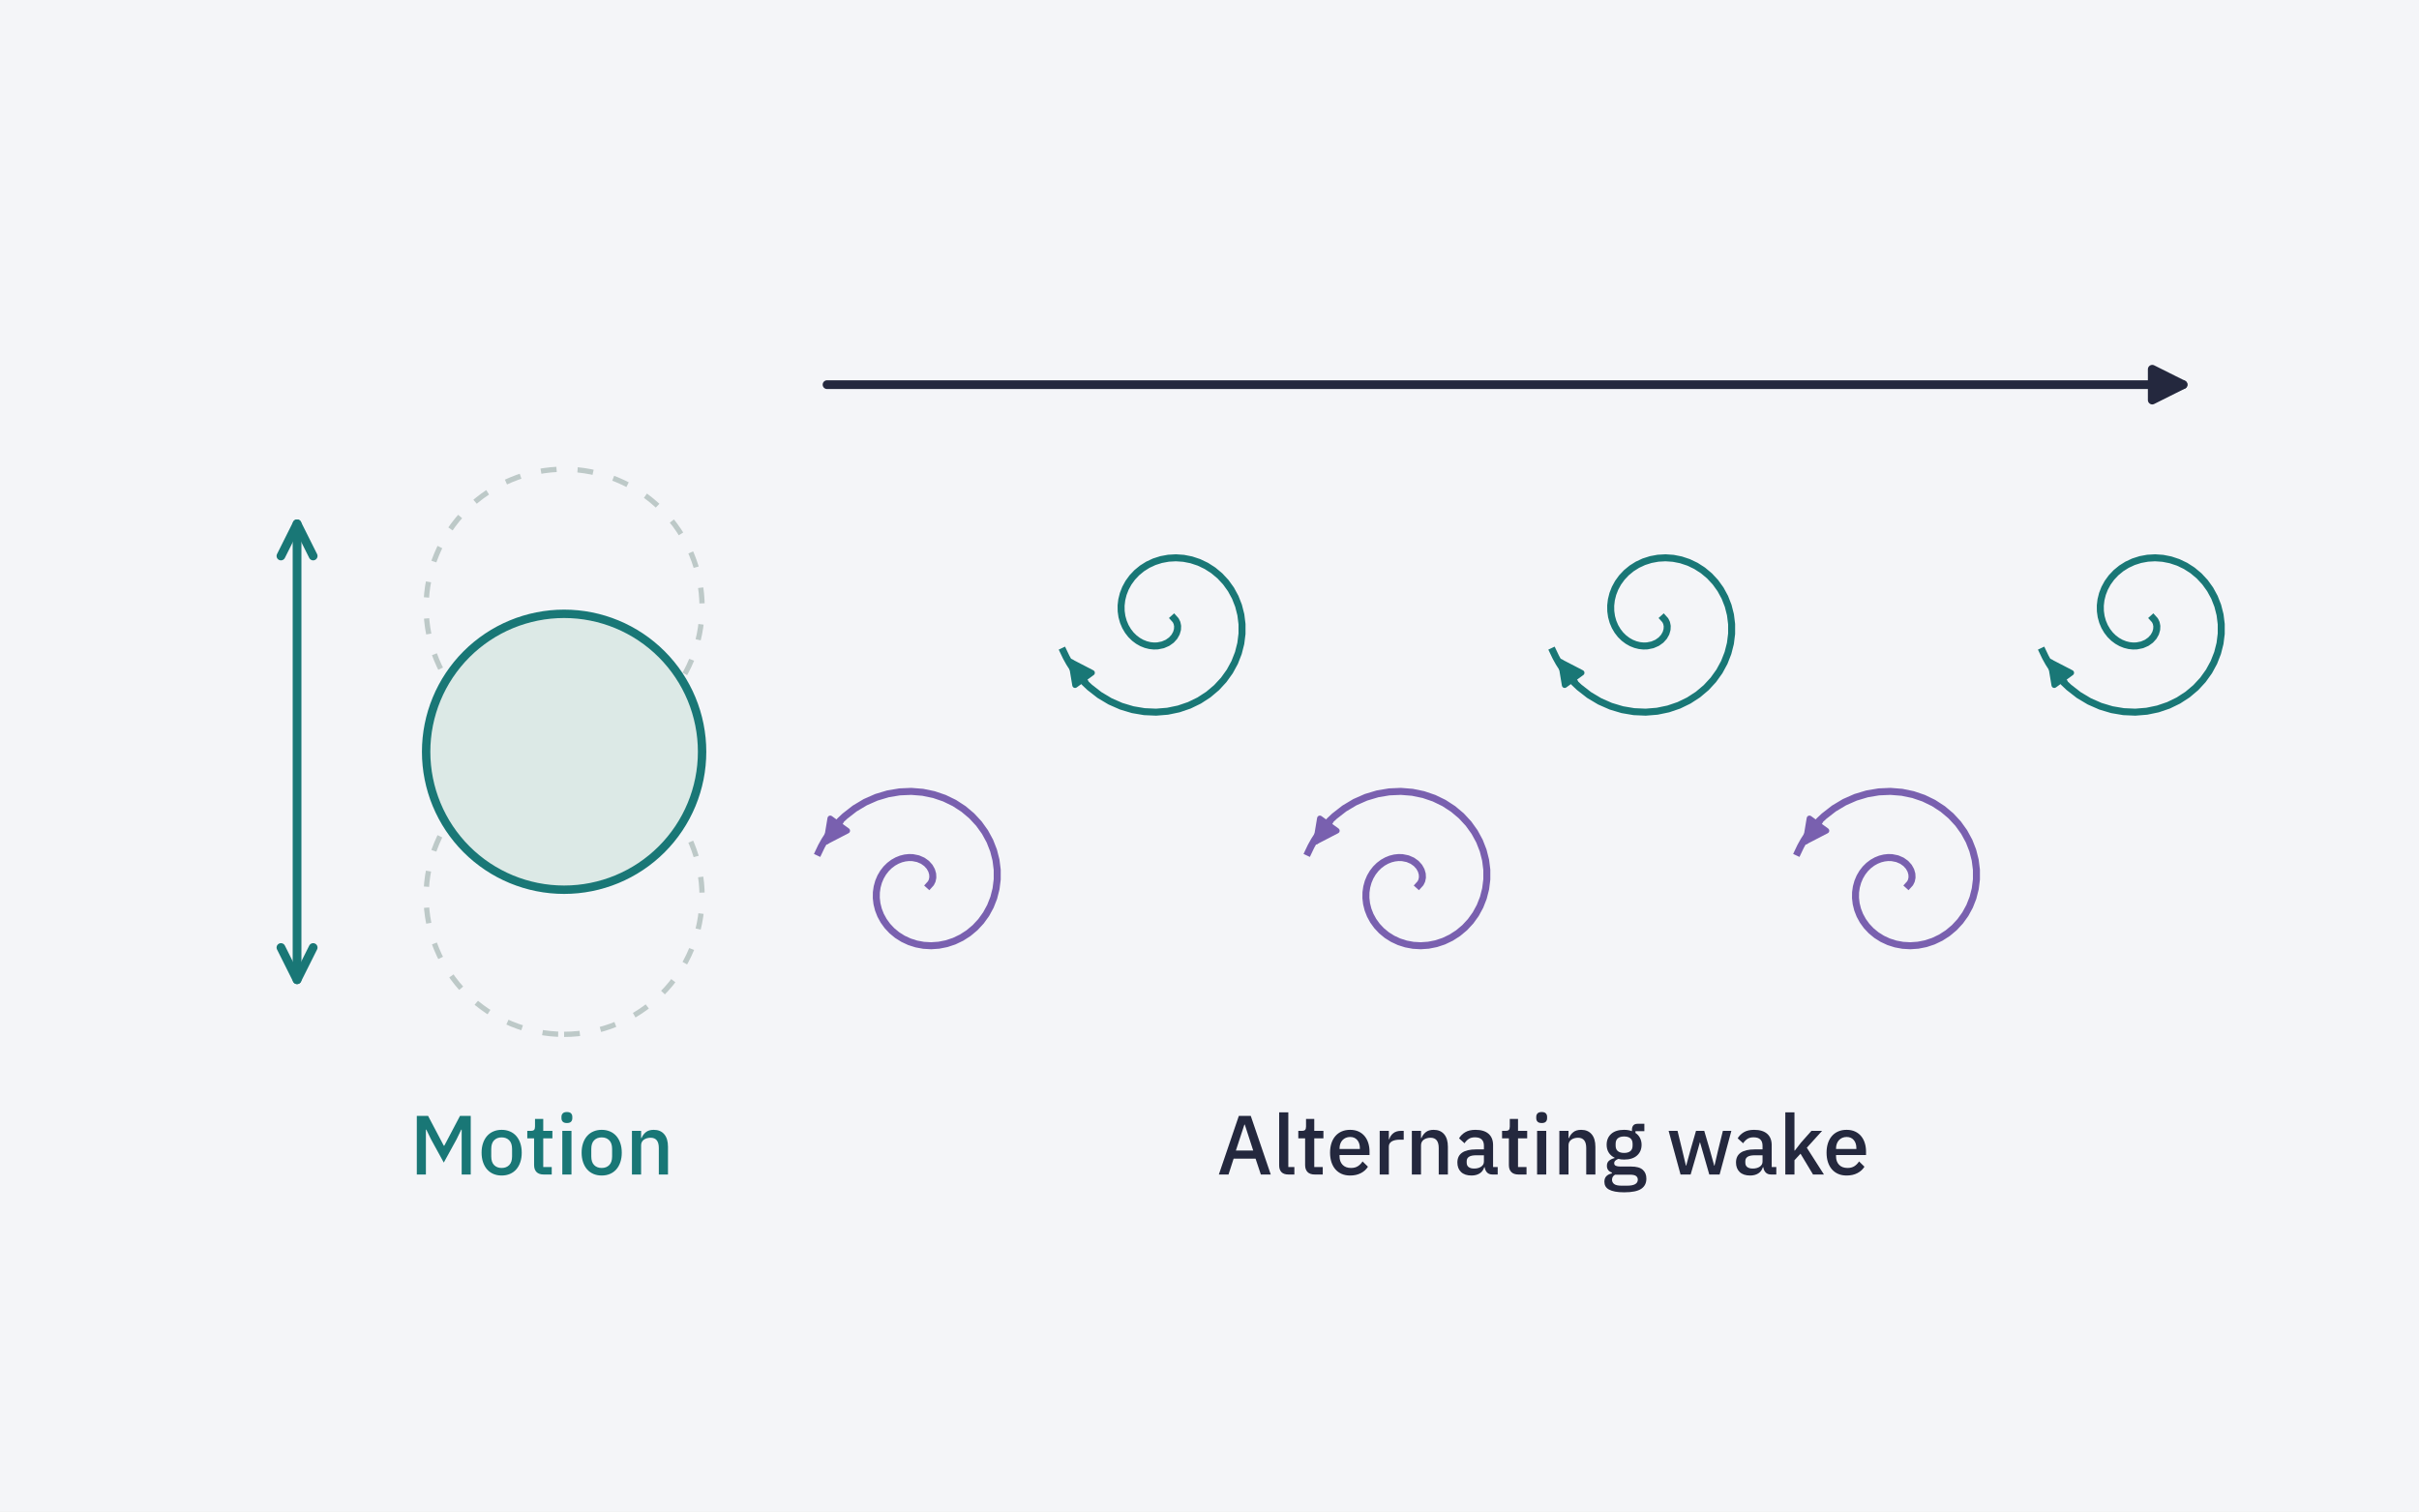
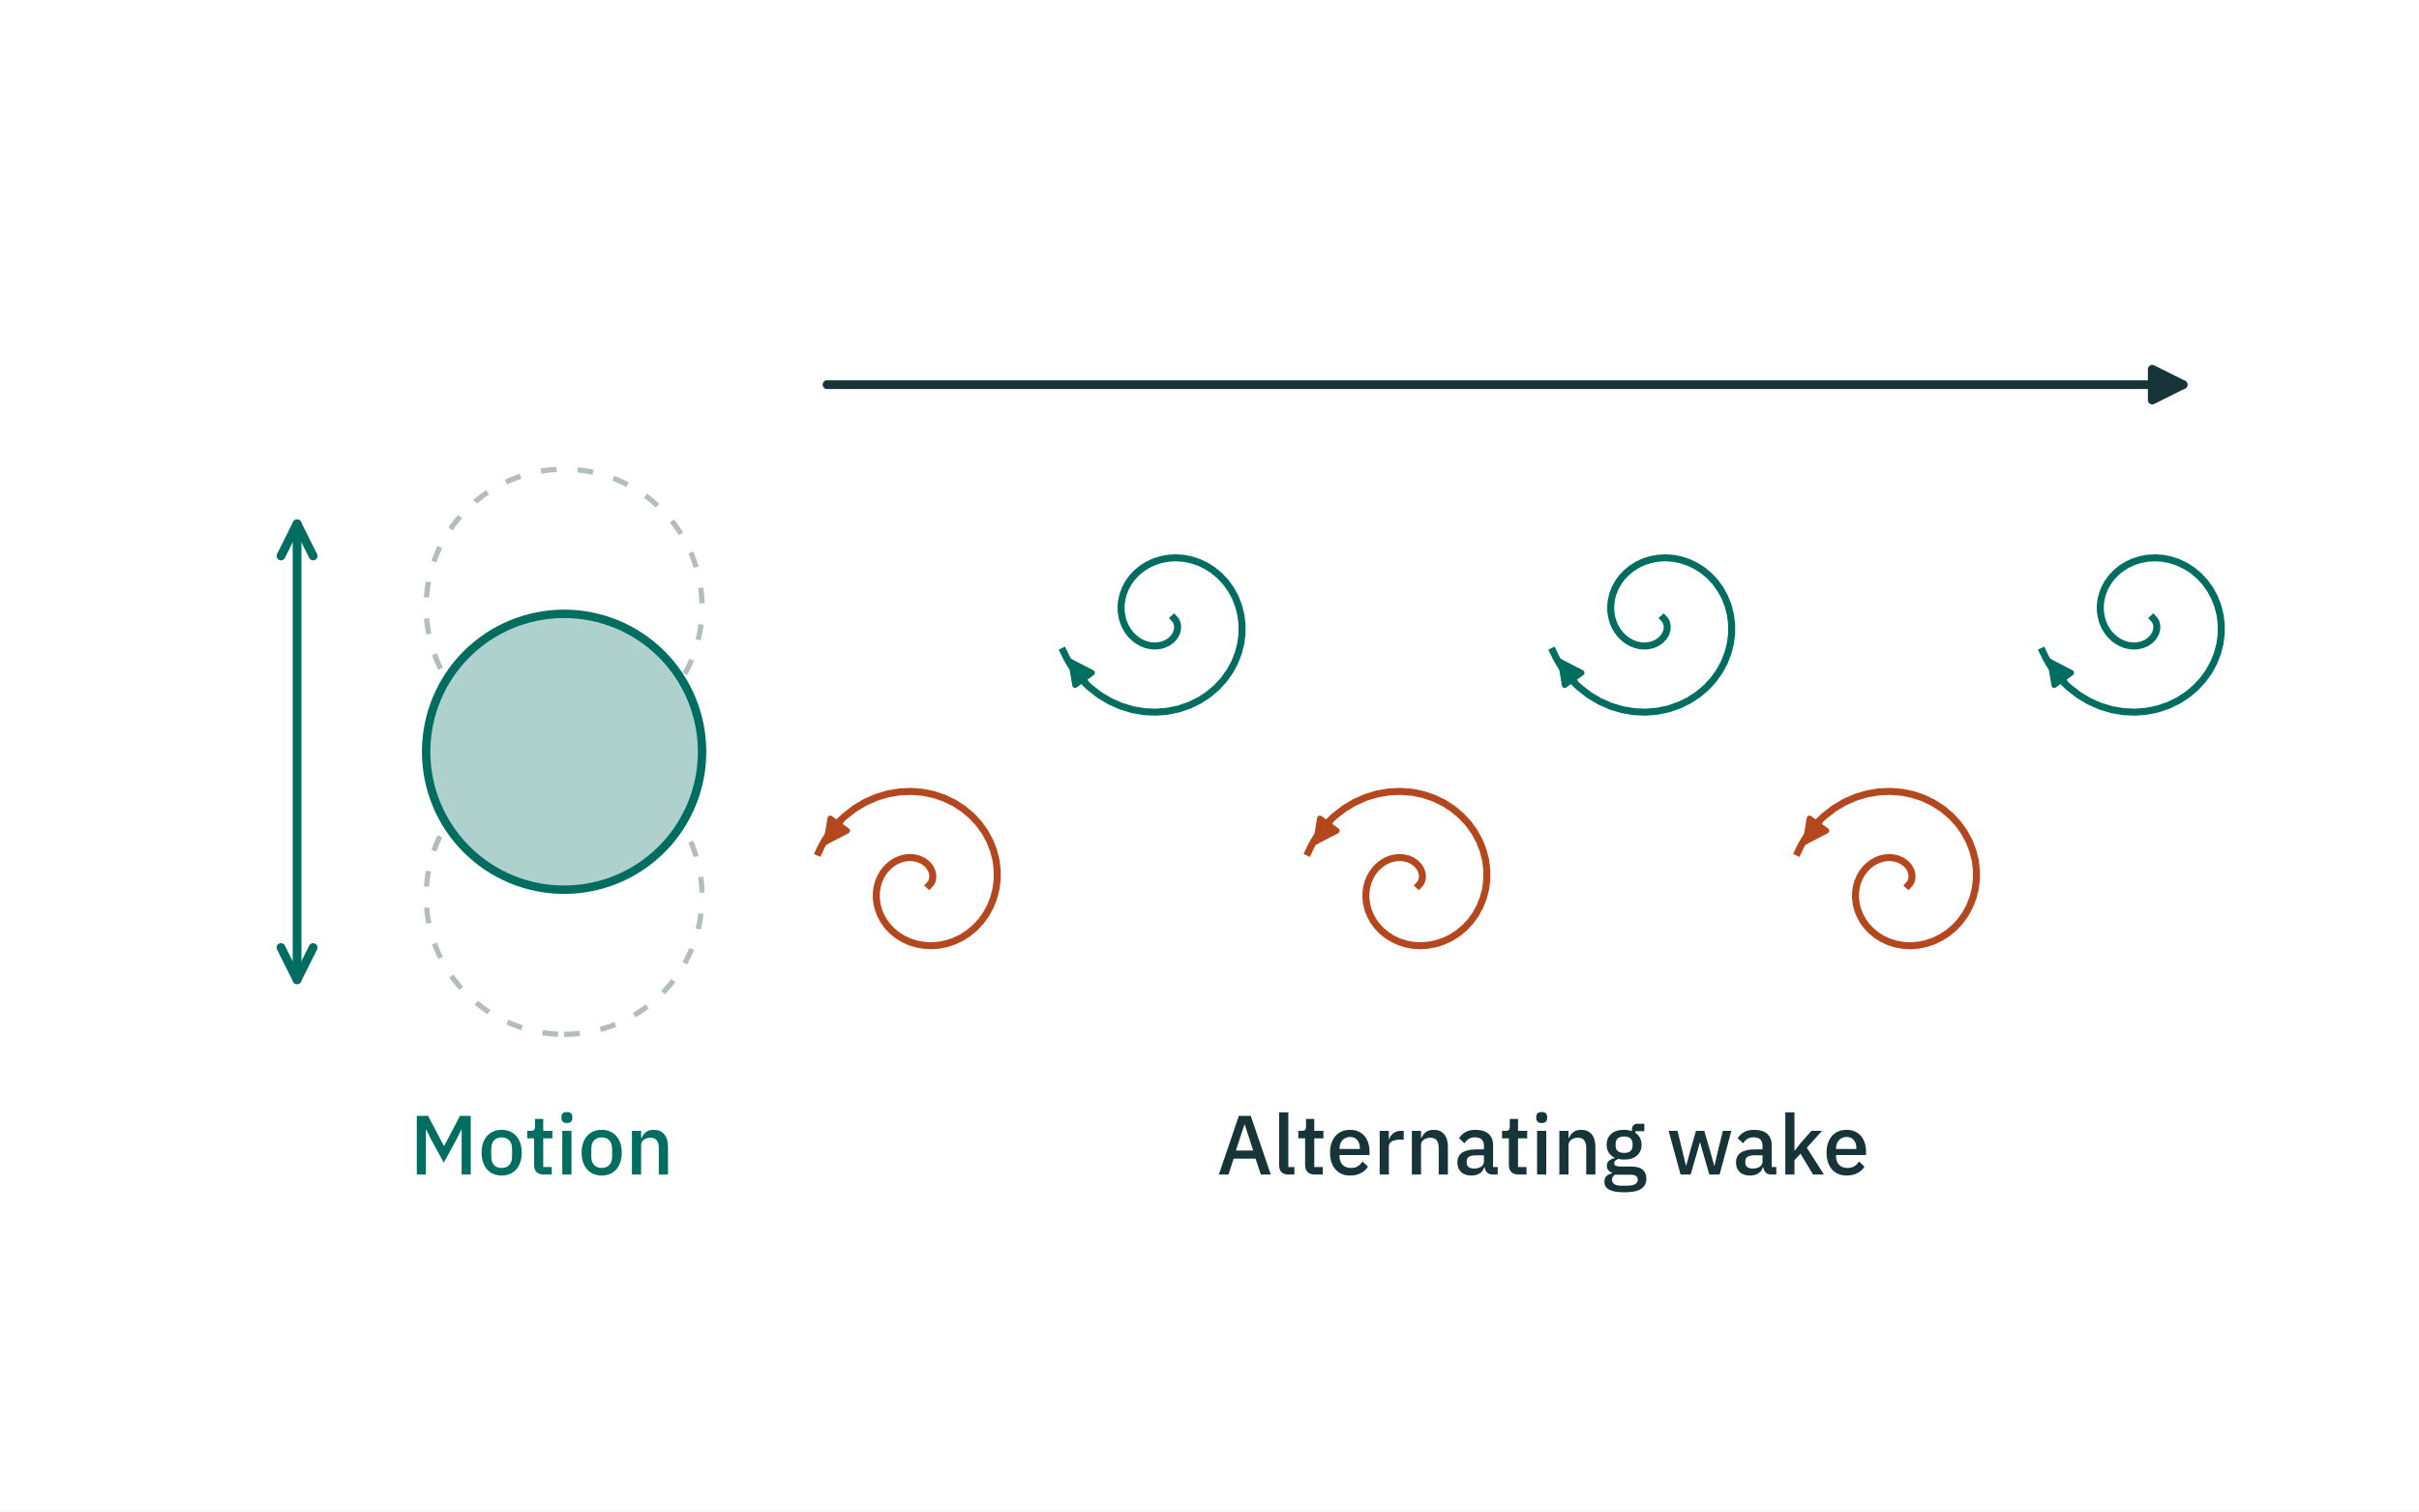
- <svg xmlns="http://www.w3.org/2000/svg" xmlns:xlink="http://www.w3.org/1999/xlink" width="691.2pt" height="432pt" viewBox="0 0 691.2 432" version="1.1">
+ <svg xmlns="http://www.w3.org/2000/svg" xmlns:xlink="http://www.w3.org/1999/xlink" fill="#173439" width="691.2pt" height="432pt" viewBox="0 0 691.2 432" version="1.1">
  <defs>
    <style type="text/css">*{stroke-linejoin: round; stroke-linecap: butt}</style>
  </defs>
  <g id="figure_1">
    <g id="patch_1">
-       <path d="M 0 432 L 691.2 432 L 691.2 0 L 0 0 z " style="fill: #f4f5f8" />
+       <path d="M 0 432 L 691.2 432 L 691.2 0 L 0 0 z " style="fill: #ffffff" />
    </g>
    <g id="axes_1">
      <g id="patch_2">
-         <path d="M 161.188 295.619 C 171.644 295.619 181.673 291.465 189.066 284.072 C 196.46 276.678 200.614 266.649 200.614 256.193 C 200.614 245.737 196.46 235.708 189.066 228.315 C 181.673 220.921 171.644 216.767 161.188 216.767 C 150.732 216.767 140.703 220.921 133.309 228.315 C 125.916 235.708 121.762 245.737 121.762 256.193 C 121.762 266.649 125.916 276.678 133.309 284.072 C 140.703 291.465 150.732 295.619 161.188 295.619 L 161.188 295.619 z " clip-path="url(#p56dc78a3fa)" style="fill: none; stroke-dasharray: 4.5,6; stroke-dashoffset: 0; stroke: #bdc9c8; stroke-width: 1.5; stroke-linejoin: miter" />
+         <path d="M 161.188 295.619 C 171.644 295.619 181.673 291.465 189.066 284.072 C 196.46 276.678 200.614 266.649 200.614 256.193 C 200.614 245.737 196.46 235.708 189.066 228.315 C 181.673 220.921 171.644 216.767 161.188 216.767 C 150.732 216.767 140.703 220.921 133.309 228.315 C 125.916 235.708 121.762 245.737 121.762 256.193 C 121.762 266.649 125.916 276.678 133.309 284.072 C 140.703 291.465 150.732 295.619 161.188 295.619 L 161.188 295.619 z " clip-path="url(#p56dc78a3fa)" style="fill: none; stroke-dasharray: 4.5,6; stroke-dashoffset: 0; stroke: #b3bdbe; stroke-width: 1.5; stroke-linejoin: miter" />
      </g>
      <g id="patch_3">
-         <path d="M 161.188 212.952 C 171.644 212.952 181.673 208.798 189.066 201.404 C 196.46 194.011 200.614 183.982 200.614 173.526 C 200.614 163.07 196.46 153.041 189.066 145.647 C 181.673 138.254 171.644 134.1 161.188 134.1 C 150.732 134.1 140.703 138.254 133.309 145.647 C 125.916 153.041 121.762 163.07 121.762 173.526 C 121.762 183.982 125.916 194.011 133.309 201.404 C 140.703 208.798 150.732 212.952 161.188 212.952 L 161.188 212.952 z " clip-path="url(#p56dc78a3fa)" style="fill: none; stroke-dasharray: 4.5,6; stroke-dashoffset: 0; stroke: #bdc9c8; stroke-width: 1.5; stroke-linejoin: miter" />
+         <path d="M 161.188 212.952 C 171.644 212.952 181.673 208.798 189.066 201.404 C 196.46 194.011 200.614 183.982 200.614 173.526 C 200.614 163.07 196.46 153.041 189.066 145.647 C 181.673 138.254 171.644 134.1 161.188 134.1 C 150.732 134.1 140.703 138.254 133.309 145.647 C 125.916 153.041 121.762 163.07 121.762 173.526 C 121.762 183.982 125.916 194.011 133.309 201.404 C 140.703 208.798 150.732 212.952 161.188 212.952 L 161.188 212.952 z " clip-path="url(#p56dc78a3fa)" style="fill: none; stroke-dasharray: 4.5,6; stroke-dashoffset: 0; stroke: #b3bdbe; stroke-width: 1.5; stroke-linejoin: miter" />
      </g>
      <g id="patch_4">
-         <path d="M 161.188 254.286 C 171.644 254.286 181.673 250.131 189.066 242.738 C 196.46 235.345 200.614 225.315 200.614 214.86 C 200.614 204.404 196.46 194.375 189.066 186.981 C 181.673 179.588 171.644 175.433 161.188 175.433 C 150.732 175.433 140.703 179.588 133.309 186.981 C 125.916 194.375 121.762 204.404 121.762 214.86 C 121.762 225.315 125.916 235.345 133.309 242.738 C 140.703 250.131 150.732 254.286 161.188 254.286 z " clip-path="url(#p56dc78a3fa)" style="fill: #dce9e6; stroke: #197776; stroke-width: 2.4; stroke-linejoin: miter" />
+         <path d="M 161.188 254.286 C 171.644 254.286 181.673 250.131 189.066 242.738 C 196.46 235.345 200.614 225.315 200.614 214.86 C 200.614 204.404 196.46 194.375 189.066 186.981 C 181.673 179.588 171.644 175.433 161.188 175.433 C 150.732 175.433 140.703 179.588 133.309 186.981 C 125.916 194.375 121.762 204.404 121.762 214.86 C 121.762 225.315 125.916 235.345 133.309 242.738 C 140.703 250.131 150.732 254.286 161.188 254.286 z " clip-path="url(#p56dc78a3fa)" style="fill: #aed1cd; stroke: #006d61; stroke-width: 2.4; stroke-linejoin: miter" />
      </g>
      <g id="line2d_1">
-         <path d="M 265.476 253.014 L 265.987 252.447 L 266.359 251.697 L 266.541 250.8 L 266.495 249.801 L 266.192 248.758 L 265.616 247.733 L 264.767 246.792 L 263.66 246.001 L 262.323 245.424 L 260.802 245.119 L 259.714 245.09 L 258.588 245.214 L 257.448 245.498 L 256.315 245.949 L 255.215 246.569 L 254.171 247.354 L 253.208 248.302 L 252.35 249.402 L 251.621 250.643 L 251.042 252.009 L 250.633 253.481 L 250.411 255.038 L 250.391 256.655 L 250.583 258.305 L 250.996 259.961 L 251.634 261.592 L 252.496 263.168 L 253.577 264.659 L 254.87 266.032 L 256.361 267.259 L 258.033 268.312 L 259.866 269.165 L 261.834 269.793 L 263.911 270.177 L 266.064 270.299 L 268.261 270.146 L 270.465 269.711 L 272.641 268.988 L 274.75 267.979 L 276.754 266.69 L 278.616 265.132 L 280.3 263.32 L 281.772 261.275 L 282.998 259.023 L 283.952 256.593 L 284.607 254.02 L 284.942 251.34 L 284.942 248.594 L 284.595 245.824 L 283.895 243.074 L 282.843 240.39 L 281.445 237.817 L 279.712 235.4 L 277.662 233.184 L 275.318 231.208 L 272.71 229.513 L 269.871 228.134 L 266.841 227.102 L 263.661 226.444 L 260.379 226.179 L 257.044 226.325 L 253.707 226.888 L 250.421 227.872 L 247.241 229.273 L 244.218 231.079 L 241.406 233.272 L 240.093 234.506 L 238.852 235.827 L 237.688 237.231 L 236.606 238.713 L 235.611 240.27 L 234.708 241.894 L 233.903 243.582 L 233.903 243.582 " clip-path="url(#p56dc78a3fa)" style="fill: none; stroke: #7960af; stroke-width: 2; stroke-linecap: square" />
+         <path d="M 265.476 253.014 L 265.987 252.447 L 266.359 251.697 L 266.541 250.8 L 266.495 249.801 L 266.192 248.758 L 265.616 247.733 L 264.767 246.792 L 263.66 246.001 L 262.323 245.424 L 260.802 245.119 L 259.714 245.09 L 258.588 245.214 L 257.448 245.498 L 256.315 245.949 L 255.215 246.569 L 254.171 247.354 L 253.208 248.302 L 252.35 249.402 L 251.621 250.643 L 251.042 252.009 L 250.633 253.481 L 250.411 255.038 L 250.391 256.655 L 250.583 258.305 L 250.996 259.961 L 251.634 261.592 L 252.496 263.168 L 253.577 264.659 L 254.87 266.032 L 256.361 267.259 L 258.033 268.312 L 259.866 269.165 L 261.834 269.793 L 263.911 270.177 L 266.064 270.299 L 268.261 270.146 L 270.465 269.711 L 272.641 268.988 L 274.75 267.979 L 276.754 266.69 L 278.616 265.132 L 280.3 263.32 L 281.772 261.275 L 282.998 259.023 L 283.952 256.593 L 284.607 254.02 L 284.942 251.34 L 284.942 248.594 L 284.595 245.824 L 283.895 243.074 L 282.843 240.39 L 281.445 237.817 L 279.712 235.4 L 277.662 233.184 L 275.318 231.208 L 272.71 229.513 L 269.871 228.134 L 266.841 227.102 L 263.661 226.444 L 260.379 226.179 L 257.044 226.325 L 253.707 226.888 L 250.421 227.872 L 247.241 229.273 L 244.218 231.079 L 241.406 233.272 L 240.093 234.506 L 238.852 235.827 L 237.688 237.231 L 236.606 238.713 L 235.611 240.27 L 234.708 241.894 L 233.903 243.582 L 233.903 243.582 " clip-path="url(#p56dc78a3fa)" style="fill: none; stroke: #b4471e; stroke-width: 2; stroke-linecap: square" />
      </g>
      <g id="line2d_2">
-         <path d="M 335.426 176.705 L 335.937 177.272 L 336.308 178.022 L 336.491 178.919 L 336.445 179.918 L 336.141 180.961 L 335.566 181.986 L 334.717 182.927 L 333.609 183.718 L 332.273 184.295 L 330.752 184.6 L 329.663 184.629 L 328.538 184.505 L 327.397 184.221 L 326.265 183.77 L 325.164 183.15 L 324.12 182.365 L 323.157 181.417 L 322.3 180.317 L 321.571 179.076 L 320.992 177.71 L 320.582 176.238 L 320.36 174.681 L 320.34 173.064 L 320.533 171.414 L 320.946 169.758 L 321.583 168.127 L 322.445 166.551 L 323.526 165.061 L 324.819 163.687 L 326.31 162.46 L 327.982 161.407 L 329.815 160.554 L 331.784 159.926 L 333.86 159.542 L 336.013 159.42 L 338.21 159.573 L 340.415 160.008 L 342.59 160.731 L 344.699 161.74 L 346.703 163.029 L 348.566 164.587 L 350.25 166.399 L 351.721 168.444 L 352.948 170.696 L 353.901 173.126 L 354.556 175.699 L 354.891 178.379 L 354.891 181.125 L 354.544 183.896 L 353.845 186.645 L 352.793 189.329 L 351.394 191.902 L 349.661 194.319 L 347.611 196.536 L 345.268 198.511 L 342.66 200.206 L 339.821 201.585 L 336.79 202.617 L 333.61 203.275 L 330.328 203.54 L 326.993 203.394 L 323.656 202.831 L 320.371 201.847 L 317.19 200.446 L 314.168 198.64 L 311.355 196.447 L 310.043 195.213 L 308.802 193.892 L 307.637 192.488 L 306.555 191.006 L 305.56 189.45 L 304.658 187.825 L 303.852 186.138 L 303.852 186.138 " clip-path="url(#p56dc78a3fa)" style="fill: none; stroke: #197776; stroke-width: 2; stroke-linecap: square" />
+         <path d="M 335.426 176.705 L 335.937 177.272 L 336.308 178.022 L 336.491 178.919 L 336.445 179.918 L 336.141 180.961 L 335.566 181.986 L 334.717 182.927 L 333.609 183.718 L 332.273 184.295 L 330.752 184.6 L 329.663 184.629 L 328.538 184.505 L 327.397 184.221 L 326.265 183.77 L 325.164 183.15 L 324.12 182.365 L 323.157 181.417 L 322.3 180.317 L 321.571 179.076 L 320.992 177.71 L 320.582 176.238 L 320.36 174.681 L 320.34 173.064 L 320.533 171.414 L 320.946 169.758 L 321.583 168.127 L 322.445 166.551 L 323.526 165.061 L 324.819 163.687 L 326.31 162.46 L 327.982 161.407 L 329.815 160.554 L 331.784 159.926 L 333.86 159.542 L 336.013 159.42 L 338.21 159.573 L 340.415 160.008 L 342.59 160.731 L 344.699 161.74 L 346.703 163.029 L 348.566 164.587 L 350.25 166.399 L 351.721 168.444 L 352.948 170.696 L 353.901 173.126 L 354.556 175.699 L 354.891 178.379 L 354.891 181.125 L 354.544 183.896 L 353.845 186.645 L 352.793 189.329 L 351.394 191.902 L 349.661 194.319 L 347.611 196.536 L 345.268 198.511 L 342.66 200.206 L 339.821 201.585 L 336.79 202.617 L 333.61 203.275 L 330.328 203.54 L 326.993 203.394 L 323.656 202.831 L 320.371 201.847 L 317.19 200.446 L 314.168 198.64 L 311.355 196.447 L 310.043 195.213 L 308.802 193.892 L 307.637 192.488 L 306.555 191.006 L 305.56 189.45 L 304.658 187.825 L 303.852 186.138 L 303.852 186.138 " clip-path="url(#p56dc78a3fa)" style="fill: none; stroke: #006d61; stroke-width: 2; stroke-linecap: square" />
      </g>
      <g id="line2d_3">
-         <path d="M 405.375 253.014 L 405.886 252.447 L 406.257 251.697 L 406.44 250.8 L 406.394 249.801 L 406.091 248.758 L 405.515 247.733 L 404.666 246.792 L 403.558 246.001 L 402.222 245.424 L 400.701 245.119 L 399.613 245.09 L 398.487 245.214 L 397.347 245.498 L 396.214 245.949 L 395.114 246.569 L 394.07 247.354 L 393.107 248.302 L 392.249 249.402 L 391.52 250.643 L 390.941 252.009 L 390.532 253.481 L 390.31 255.038 L 390.29 256.655 L 390.482 258.305 L 390.895 259.961 L 391.533 261.592 L 392.394 263.168 L 393.476 264.659 L 394.769 266.032 L 396.259 267.259 L 397.932 268.312 L 399.765 269.165 L 401.733 269.793 L 403.809 270.177 L 405.963 270.299 L 408.159 270.146 L 410.364 269.711 L 412.54 268.988 L 414.648 267.979 L 416.653 266.69 L 418.515 265.132 L 420.199 263.32 L 421.671 261.275 L 422.897 259.023 L 423.851 256.593 L 424.506 254.02 L 424.841 251.34 L 424.841 248.594 L 424.493 245.824 L 423.794 243.074 L 422.742 240.39 L 421.344 237.817 L 419.611 235.4 L 417.561 233.184 L 415.217 231.208 L 412.609 229.513 L 409.77 228.134 L 406.74 227.102 L 403.56 226.444 L 400.278 226.179 L 396.942 226.325 L 393.606 226.888 L 390.32 227.872 L 387.14 229.273 L 384.117 231.079 L 381.304 233.272 L 379.992 234.506 L 378.751 235.827 L 377.587 237.231 L 376.504 238.713 L 375.51 240.27 L 374.607 241.894 L 373.802 243.582 L 373.802 243.582 " clip-path="url(#p56dc78a3fa)" style="fill: none; stroke: #7960af; stroke-width: 2; stroke-linecap: square" />
+         <path d="M 405.375 253.014 L 405.886 252.447 L 406.257 251.697 L 406.44 250.8 L 406.394 249.801 L 406.091 248.758 L 405.515 247.733 L 404.666 246.792 L 403.558 246.001 L 402.222 245.424 L 400.701 245.119 L 399.613 245.09 L 398.487 245.214 L 397.347 245.498 L 396.214 245.949 L 395.114 246.569 L 394.07 247.354 L 393.107 248.302 L 392.249 249.402 L 391.52 250.643 L 390.941 252.009 L 390.532 253.481 L 390.31 255.038 L 390.29 256.655 L 390.482 258.305 L 390.895 259.961 L 391.533 261.592 L 392.394 263.168 L 393.476 264.659 L 394.769 266.032 L 396.259 267.259 L 397.932 268.312 L 399.765 269.165 L 401.733 269.793 L 403.809 270.177 L 405.963 270.299 L 408.159 270.146 L 410.364 269.711 L 412.54 268.988 L 414.648 267.979 L 416.653 266.69 L 418.515 265.132 L 420.199 263.32 L 421.671 261.275 L 422.897 259.023 L 423.851 256.593 L 424.506 254.02 L 424.841 251.34 L 424.841 248.594 L 424.493 245.824 L 423.794 243.074 L 422.742 240.39 L 421.344 237.817 L 419.611 235.4 L 417.561 233.184 L 415.217 231.208 L 412.609 229.513 L 409.77 228.134 L 406.74 227.102 L 403.56 226.444 L 400.278 226.179 L 396.942 226.325 L 393.606 226.888 L 390.32 227.872 L 387.14 229.273 L 384.117 231.079 L 381.304 233.272 L 379.992 234.506 L 378.751 235.827 L 377.587 237.231 L 376.504 238.713 L 375.51 240.27 L 374.607 241.894 L 373.802 243.582 L 373.802 243.582 " clip-path="url(#p56dc78a3fa)" style="fill: none; stroke: #b4471e; stroke-width: 2; stroke-linecap: square" />
      </g>
      <g id="line2d_4">
-         <path d="M 475.324 176.705 L 475.836 177.272 L 476.207 178.022 L 476.389 178.919 L 476.343 179.918 L 476.04 180.961 L 475.465 181.986 L 474.616 182.927 L 473.508 183.718 L 472.171 184.295 L 470.651 184.6 L 469.562 184.629 L 468.437 184.505 L 467.296 184.221 L 466.164 183.77 L 465.063 183.15 L 464.019 182.365 L 463.056 181.417 L 462.199 180.317 L 461.469 179.076 L 460.89 177.71 L 460.481 176.238 L 460.259 174.681 L 460.239 173.064 L 460.432 171.414 L 460.845 169.758 L 461.482 168.127 L 462.344 166.551 L 463.425 165.061 L 464.718 163.687 L 466.209 162.46 L 467.881 161.407 L 469.714 160.554 L 471.683 159.926 L 473.759 159.542 L 475.912 159.42 L 478.109 159.573 L 480.313 160.008 L 482.489 160.731 L 484.598 161.74 L 486.602 163.029 L 488.464 164.587 L 490.149 166.399 L 491.62 168.444 L 492.847 170.696 L 493.8 173.126 L 494.455 175.699 L 494.79 178.379 L 494.79 181.125 L 494.443 183.896 L 493.743 186.645 L 492.691 189.329 L 491.293 191.902 L 489.56 194.319 L 487.51 196.536 L 485.167 198.511 L 482.559 200.206 L 479.72 201.585 L 476.689 202.617 L 473.509 203.275 L 470.227 203.54 L 466.892 203.394 L 463.555 202.831 L 460.27 201.847 L 457.089 200.446 L 454.067 198.64 L 451.254 196.447 L 449.942 195.213 L 448.701 193.892 L 447.536 192.488 L 446.454 191.006 L 445.459 189.45 L 444.557 187.825 L 443.751 186.138 L 443.751 186.138 " clip-path="url(#p56dc78a3fa)" style="fill: none; stroke: #197776; stroke-width: 2; stroke-linecap: square" />
+         <path d="M 475.324 176.705 L 475.836 177.272 L 476.207 178.022 L 476.389 178.919 L 476.343 179.918 L 476.04 180.961 L 475.465 181.986 L 474.616 182.927 L 473.508 183.718 L 472.171 184.295 L 470.651 184.6 L 469.562 184.629 L 468.437 184.505 L 467.296 184.221 L 466.164 183.77 L 465.063 183.15 L 464.019 182.365 L 463.056 181.417 L 462.199 180.317 L 461.469 179.076 L 460.89 177.71 L 460.481 176.238 L 460.259 174.681 L 460.239 173.064 L 460.432 171.414 L 460.845 169.758 L 461.482 168.127 L 462.344 166.551 L 463.425 165.061 L 464.718 163.687 L 466.209 162.46 L 467.881 161.407 L 469.714 160.554 L 471.683 159.926 L 473.759 159.542 L 475.912 159.42 L 478.109 159.573 L 480.313 160.008 L 482.489 160.731 L 484.598 161.74 L 486.602 163.029 L 488.464 164.587 L 490.149 166.399 L 491.62 168.444 L 492.847 170.696 L 493.8 173.126 L 494.455 175.699 L 494.79 178.379 L 494.79 181.125 L 494.443 183.896 L 493.743 186.645 L 492.691 189.329 L 491.293 191.902 L 489.56 194.319 L 487.51 196.536 L 485.167 198.511 L 482.559 200.206 L 479.72 201.585 L 476.689 202.617 L 473.509 203.275 L 470.227 203.54 L 466.892 203.394 L 463.555 202.831 L 460.27 201.847 L 457.089 200.446 L 454.067 198.64 L 451.254 196.447 L 449.942 195.213 L 448.701 193.892 L 447.536 192.488 L 446.454 191.006 L 445.459 189.45 L 444.557 187.825 L 443.751 186.138 L 443.751 186.138 " clip-path="url(#p56dc78a3fa)" style="fill: none; stroke: #006d61; stroke-width: 2; stroke-linecap: square" />
      </g>
      <g id="line2d_5">
-         <path d="M 545.274 253.014 L 545.785 252.447 L 546.156 251.697 L 546.339 250.8 L 546.293 249.801 L 545.99 248.758 L 545.414 247.733 L 544.565 246.792 L 543.457 246.001 L 542.121 245.424 L 540.6 245.119 L 539.511 245.09 L 538.386 245.214 L 537.246 245.498 L 536.113 245.949 L 535.013 246.569 L 533.969 247.354 L 533.006 248.302 L 532.148 249.402 L 531.419 250.643 L 530.84 252.009 L 530.431 253.481 L 530.209 255.038 L 530.189 256.655 L 530.381 258.305 L 530.794 259.961 L 531.432 261.592 L 532.293 263.168 L 533.375 264.659 L 534.667 266.032 L 536.158 267.259 L 537.831 268.312 L 539.663 269.165 L 541.632 269.793 L 543.708 270.177 L 545.862 270.299 L 548.058 270.146 L 550.263 269.711 L 552.438 268.988 L 554.547 267.979 L 556.552 266.69 L 558.414 265.132 L 560.098 263.32 L 561.569 261.275 L 562.796 259.023 L 563.75 256.593 L 564.404 254.02 L 564.74 251.34 L 564.739 248.594 L 564.392 245.824 L 563.693 243.074 L 562.641 240.39 L 561.243 237.817 L 559.51 235.4 L 557.46 233.184 L 555.116 231.208 L 552.508 229.513 L 549.669 228.134 L 546.638 227.102 L 543.459 226.444 L 540.177 226.179 L 536.841 226.325 L 533.505 226.888 L 530.219 227.872 L 527.039 229.273 L 524.016 231.079 L 521.203 233.272 L 519.891 234.506 L 518.65 235.827 L 517.486 237.231 L 516.403 238.713 L 515.409 240.27 L 514.506 241.894 L 513.701 243.582 L 513.701 243.582 " clip-path="url(#p56dc78a3fa)" style="fill: none; stroke: #7960af; stroke-width: 2; stroke-linecap: square" />
+         <path d="M 545.274 253.014 L 545.785 252.447 L 546.156 251.697 L 546.339 250.8 L 546.293 249.801 L 545.99 248.758 L 545.414 247.733 L 544.565 246.792 L 543.457 246.001 L 542.121 245.424 L 540.6 245.119 L 539.511 245.09 L 538.386 245.214 L 537.246 245.498 L 536.113 245.949 L 535.013 246.569 L 533.969 247.354 L 533.006 248.302 L 532.148 249.402 L 531.419 250.643 L 530.84 252.009 L 530.431 253.481 L 530.209 255.038 L 530.189 256.655 L 530.381 258.305 L 530.794 259.961 L 531.432 261.592 L 532.293 263.168 L 533.375 264.659 L 534.667 266.032 L 536.158 267.259 L 537.831 268.312 L 539.663 269.165 L 541.632 269.793 L 543.708 270.177 L 545.862 270.299 L 548.058 270.146 L 550.263 269.711 L 552.438 268.988 L 554.547 267.979 L 556.552 266.69 L 558.414 265.132 L 560.098 263.32 L 561.569 261.275 L 562.796 259.023 L 563.75 256.593 L 564.404 254.02 L 564.74 251.34 L 564.739 248.594 L 564.392 245.824 L 563.693 243.074 L 562.641 240.39 L 561.243 237.817 L 559.51 235.4 L 557.46 233.184 L 555.116 231.208 L 552.508 229.513 L 549.669 228.134 L 546.638 227.102 L 543.459 226.444 L 540.177 226.179 L 536.841 226.325 L 533.505 226.888 L 530.219 227.872 L 527.039 229.273 L 524.016 231.079 L 521.203 233.272 L 519.891 234.506 L 518.65 235.827 L 517.486 237.231 L 516.403 238.713 L 515.409 240.27 L 514.506 241.894 L 513.701 243.582 L 513.701 243.582 " clip-path="url(#p56dc78a3fa)" style="fill: none; stroke: #b4471e; stroke-width: 2; stroke-linecap: square" />
      </g>
      <g id="line2d_6">
-         <path d="M 615.223 176.705 L 615.735 177.272 L 616.106 178.022 L 616.288 178.919 L 616.242 179.918 L 615.939 180.961 L 615.363 181.986 L 614.514 182.927 L 613.407 183.718 L 612.07 184.295 L 610.549 184.6 L 609.461 184.629 L 608.336 184.505 L 607.195 184.221 L 606.063 183.77 L 604.962 183.15 L 603.918 182.365 L 602.955 181.417 L 602.097 180.317 L 601.368 179.076 L 600.789 177.71 L 600.38 176.238 L 600.158 174.681 L 600.138 173.064 L 600.331 171.414 L 600.744 169.758 L 601.381 168.127 L 602.243 166.551 L 603.324 165.061 L 604.617 163.687 L 606.108 162.46 L 607.78 161.407 L 609.613 160.554 L 611.581 159.926 L 613.658 159.542 L 615.811 159.42 L 618.008 159.573 L 620.212 160.008 L 622.388 160.731 L 624.497 161.74 L 626.501 163.029 L 628.363 164.587 L 630.047 166.399 L 631.519 168.444 L 632.746 170.696 L 633.699 173.126 L 634.354 175.699 L 634.689 178.379 L 634.689 181.125 L 634.342 183.896 L 633.642 186.645 L 632.59 189.329 L 631.192 191.902 L 629.459 194.319 L 627.409 196.536 L 625.066 198.511 L 622.457 200.206 L 619.619 201.585 L 616.588 202.617 L 613.408 203.275 L 610.126 203.54 L 606.791 203.394 L 603.454 202.831 L 600.169 201.847 L 596.988 200.446 L 593.965 198.64 L 591.153 196.447 L 589.841 195.213 L 588.6 193.892 L 587.435 192.488 L 586.353 191.006 L 585.358 189.45 L 584.456 187.825 L 583.65 186.138 L 583.65 186.138 " clip-path="url(#p56dc78a3fa)" style="fill: none; stroke: #197776; stroke-width: 2; stroke-linecap: square" />
+         <path d="M 615.223 176.705 L 615.735 177.272 L 616.106 178.022 L 616.288 178.919 L 616.242 179.918 L 615.939 180.961 L 615.363 181.986 L 614.514 182.927 L 613.407 183.718 L 612.07 184.295 L 610.549 184.6 L 609.461 184.629 L 608.336 184.505 L 607.195 184.221 L 606.063 183.77 L 604.962 183.15 L 603.918 182.365 L 602.955 181.417 L 602.097 180.317 L 601.368 179.076 L 600.789 177.71 L 600.38 176.238 L 600.158 174.681 L 600.138 173.064 L 600.331 171.414 L 600.744 169.758 L 601.381 168.127 L 602.243 166.551 L 603.324 165.061 L 604.617 163.687 L 606.108 162.46 L 607.78 161.407 L 609.613 160.554 L 611.581 159.926 L 613.658 159.542 L 615.811 159.42 L 618.008 159.573 L 620.212 160.008 L 622.388 160.731 L 624.497 161.74 L 626.501 163.029 L 628.363 164.587 L 630.047 166.399 L 631.519 168.444 L 632.746 170.696 L 633.699 173.126 L 634.354 175.699 L 634.689 178.379 L 634.689 181.125 L 634.342 183.896 L 633.642 186.645 L 632.59 189.329 L 631.192 191.902 L 629.459 194.319 L 627.409 196.536 L 625.066 198.511 L 622.457 200.206 L 619.619 201.585 L 616.588 202.617 L 613.408 203.275 L 610.126 203.54 L 606.791 203.394 L 603.454 202.831 L 600.169 201.847 L 596.988 200.446 L 593.965 198.64 L 591.153 196.447 L 589.841 195.213 L 588.6 193.892 L 587.435 192.488 L 586.353 191.006 L 585.358 189.45 L 584.456 187.825 L 583.65 186.138 L 583.65 186.138 " clip-path="url(#p56dc78a3fa)" style="fill: none; stroke: #006d61; stroke-width: 2; stroke-linecap: square" />
      </g>
      <g id="patch_5">
-         <path d="M 84.879 280.012 Q 84.879 214.858 84.879 149.704 " style="fill: none; stroke: #197776; stroke-width: 2.5; stroke-linecap: round" />
-         <path d="M 89.479 270.812 L 84.879 280.012 L 80.279 270.812 " style="fill: none; stroke: #197776; stroke-width: 2.5; stroke-linecap: round" />
-         <path d="M 80.279 158.904 L 84.879 149.704 L 89.479 158.904 " style="fill: none; stroke: #197776; stroke-width: 2.5; stroke-linecap: round" />
+         <path d="M 84.879 280.012 Q 84.879 214.858 84.879 149.704 " style="fill: none; stroke: #006d61; stroke-width: 2.5; stroke-linecap: round" />
+         <path d="M 89.479 270.812 L 84.879 280.012 L 80.279 270.812 " style="fill: none; stroke: #006d61; stroke-width: 2.5; stroke-linecap: round" />
+         <path d="M 80.279 158.904 L 84.879 149.704 L 89.479 158.904 " style="fill: none; stroke: #006d61; stroke-width: 2.5; stroke-linecap: round" />
      </g>
      <g id="patch_6">
-         <path d="M 240.228 234.89 Q 237.654 238.426 236.134 240.516 " style="fill: none; stroke: #7960af; stroke-width: 1.6; stroke-linecap: round" />
-         <path d="M 242.09 237.43 L 236.134 240.516 L 237.238 233.899 z " style="fill: #7960af; stroke: #7960af; stroke-width: 1.6; stroke-linecap: round" />
+         <path d="M 240.228 234.89 Q 237.654 238.426 236.134 240.516 " style="fill: none; stroke: #b4471e; stroke-width: 1.6; stroke-linecap: round" />
+         <path d="M 242.09 237.43 L 236.134 240.516 L 237.238 233.899 z " style="fill: #b4471e; stroke: #b4471e; stroke-width: 1.6; stroke-linecap: round" />
      </g>
      <g id="patch_7">
-         <path d="M 310.177 194.829 Q 307.604 191.293 306.083 189.203 " style="fill: none; stroke: #197776; stroke-width: 1.6; stroke-linecap: round" />
-         <path d="M 307.188 195.82 L 306.083 189.203 L 312.039 192.289 z " style="fill: #197776; stroke: #197776; stroke-width: 1.6; stroke-linecap: round" />
+         <path d="M 310.177 194.829 Q 307.604 191.293 306.083 189.203 " style="fill: none; stroke: #006d61; stroke-width: 1.6; stroke-linecap: round" />
+         <path d="M 307.188 195.82 L 306.083 189.203 L 312.039 192.289 z " style="fill: #006d61; stroke: #006d61; stroke-width: 1.6; stroke-linecap: round" />
      </g>
      <g id="patch_8">
-         <path d="M 380.127 234.89 Q 377.553 238.426 376.033 240.516 " style="fill: none; stroke: #7960af; stroke-width: 1.6; stroke-linecap: round" />
-         <path d="M 381.989 237.43 L 376.033 240.516 L 377.137 233.899 z " style="fill: #7960af; stroke: #7960af; stroke-width: 1.6; stroke-linecap: round" />
+         <path d="M 380.127 234.89 Q 377.553 238.426 376.033 240.516 " style="fill: none; stroke: #b4471e; stroke-width: 1.6; stroke-linecap: round" />
+         <path d="M 381.989 237.43 L 376.033 240.516 L 377.137 233.899 z " style="fill: #b4471e; stroke: #b4471e; stroke-width: 1.6; stroke-linecap: round" />
      </g>
      <g id="patch_9">
-         <path d="M 450.076 194.829 Q 447.503 191.293 445.982 189.203 " style="fill: none; stroke: #197776; stroke-width: 1.6; stroke-linecap: round" />
-         <path d="M 447.087 195.82 L 445.982 189.203 L 451.938 192.289 z " style="fill: #197776; stroke: #197776; stroke-width: 1.6; stroke-linecap: round" />
+         <path d="M 450.076 194.829 Q 447.503 191.293 445.982 189.203 " style="fill: none; stroke: #006d61; stroke-width: 1.6; stroke-linecap: round" />
+         <path d="M 447.087 195.82 L 445.982 189.203 L 451.938 192.289 z " style="fill: #006d61; stroke: #006d61; stroke-width: 1.6; stroke-linecap: round" />
      </g>
      <g id="patch_10">
-         <path d="M 520.026 234.89 Q 517.452 238.426 515.931 240.516 " style="fill: none; stroke: #7960af; stroke-width: 1.6; stroke-linecap: round" />
-         <path d="M 521.888 237.43 L 515.931 240.516 L 517.036 233.899 z " style="fill: #7960af; stroke: #7960af; stroke-width: 1.6; stroke-linecap: round" />
+         <path d="M 520.026 234.89 Q 517.452 238.426 515.931 240.516 " style="fill: none; stroke: #b4471e; stroke-width: 1.6; stroke-linecap: round" />
+         <path d="M 521.888 237.43 L 515.931 240.516 L 517.036 233.899 z " style="fill: #b4471e; stroke: #b4471e; stroke-width: 1.6; stroke-linecap: round" />
      </g>
      <g id="patch_11">
-         <path d="M 589.975 194.829 Q 587.402 191.293 585.881 189.203 " style="fill: none; stroke: #197776; stroke-width: 1.6; stroke-linecap: round" />
-         <path d="M 586.986 195.82 L 585.881 189.203 L 591.837 192.289 z " style="fill: #197776; stroke: #197776; stroke-width: 1.6; stroke-linecap: round" />
+         <path d="M 589.975 194.829 Q 587.402 191.293 585.881 189.203 " style="fill: none; stroke: #006d61; stroke-width: 1.6; stroke-linecap: round" />
+         <path d="M 586.986 195.82 L 585.881 189.203 L 591.837 192.289 z " style="fill: #006d61; stroke: #006d61; stroke-width: 1.6; stroke-linecap: round" />
      </g>
      <g id="patch_12">
-         <path d="M 236.317 109.935 Q 431.446 109.935 623.78 109.935 " style="fill: none; stroke: #24283e; stroke-width: 2.5; stroke-linecap: round" />
-         <path d="M 614.98 105.535 L 623.78 109.935 L 614.98 114.335 z " style="fill: #24283e; stroke: #24283e; stroke-width: 2.5; stroke-linecap: round" />
+         <path d="M 236.317 109.935 Q 431.446 109.935 623.78 109.935 " style="fill: none; stroke: #173439; stroke-width: 2.5; stroke-linecap: round" />
+         <path d="M 614.98 105.535 L 623.78 109.935 L 614.98 114.335 z " style="fill: #173439; stroke: #173439; stroke-width: 2.5; stroke-linecap: round" />
      </g>
      <g id="text_1">
-         <g style="fill: #197776" transform="translate(117.0382 335.6813) scale(0.24 -0.24)">
+         <g style="fill: #006d61" transform="translate(117.0382 335.6813) scale(0.24 -0.24)">
          <defs>
            <path id="IBMPlexSans-Medm-2d" d="M 3968 3418 L 3936 3418 L 3584 2694 L 2605 909 L 1626 2694 L 1274 3418 L 1242 3418 L 1242 0 L 550 0 L 550 4467 L 1408 4467 L 2605 2195 L 2643 2195 L 3840 4467 L 4659 4467 L 4659 0 L 3968 0 L 3968 3418 z " transform="scale(0.015625)" />
            <path id="IBMPlexSans-Medm-15" d="M 1805 -77 Q 1459 -77 1174 44 Q 890 166 691 393 Q 493 621 384 944 Q 275 1267 275 1664 Q 275 2061 384 2384 Q 493 2707 691 2934 Q 890 3162 1174 3283 Q 1459 3405 1805 3405 Q 2150 3405 2435 3283 Q 2720 3162 2918 2934 Q 3117 2707 3225 2384 Q 3334 2061 3334 1664 Q 3334 1267 3225 944 Q 3117 621 2918 393 Q 2720 166 2435 44 Q 2150 -77 1805 -77 z M 1805 499 Q 2163 499 2380 720 Q 2598 941 2598 1382 L 2598 1946 Q 2598 2387 2380 2608 Q 2163 2829 1805 2829 Q 1446 2829 1228 2608 Q 1011 2387 1011 1946 L 1011 1382 Q 1011 941 1228 720 Q 1446 499 1805 499 z " transform="scale(0.015625)" />
            <path id="IBMPlexSans-Medm-1a" d="M 1421 0 Q 1056 0 870 189 Q 685 378 685 723 L 685 2758 L 166 2758 L 166 3328 L 448 3328 Q 621 3328 688 3405 Q 755 3482 755 3654 L 755 4237 L 1382 4237 L 1382 3328 L 2080 3328 L 2080 2758 L 1382 2758 L 1382 570 L 2029 570 L 2029 0 L 1421 0 z " transform="scale(0.015625)" />
            <path id="IBMPlexSans-Medm-f" d="M 851 3923 Q 634 3923 534 4025 Q 435 4128 435 4288 L 435 4397 Q 435 4557 534 4659 Q 634 4762 851 4762 Q 1069 4762 1165 4659 Q 1261 4557 1261 4397 L 1261 4288 Q 1261 4128 1165 4025 Q 1069 3923 851 3923 z M 499 3328 L 1197 3328 L 1197 0 L 499 0 L 499 3328 z " transform="scale(0.015625)" />
            <path id="IBMPlexSans-Medm-14" d="M 499 0 L 499 3328 L 1197 3328 L 1197 2778 L 1229 2778 Q 1338 3046 1558 3225 Q 1779 3405 2163 3405 Q 2675 3405 2960 3069 Q 3245 2733 3245 2112 L 3245 0 L 2547 0 L 2547 2022 Q 2547 2803 1920 2803 Q 1786 2803 1654 2768 Q 1523 2733 1420 2662 Q 1318 2592 1257 2483 Q 1197 2374 1197 2227 L 1197 0 L 499 0 z " transform="scale(0.015625)" />
          </defs>
          <use xlink:href="#IBMPlexSans-Medm-2d" />
          <use xlink:href="#IBMPlexSans-Medm-15" transform="translate(81.40625 0)" />
          <use xlink:href="#IBMPlexSans-Medm-1a" transform="translate(137.5156 0)" />
          <use xlink:href="#IBMPlexSans-Medm-f" transform="translate(174.0156 0)" />
          <use xlink:href="#IBMPlexSans-Medm-15" transform="translate(200.5156 0)" />
          <use xlink:href="#IBMPlexSans-Medm-14" transform="translate(256.9219 0)" />
        </g>
      </g>
      <g id="text_2">
-         <g style="fill: #24283e" transform="translate(347.7437 335.6813) scale(0.24 -0.24)">
+         <g style="fill: #173439" transform="translate(347.7437 335.6813) scale(0.24 -0.24)">
          <defs>
            <path id="IBMPlexSans-Medm-21" d="M 3341 0 L 2938 1210 L 1267 1210 L 877 0 L 141 0 L 1664 4467 L 2573 4467 L 4096 0 L 3341 0 z M 2118 3802 L 2086 3802 L 1440 1830 L 2758 1830 L 2118 3802 z " transform="scale(0.015625)" />
            <path id="IBMPlexSans-Medm-12" d="M 1210 0 Q 851 0 675 182 Q 499 365 499 691 L 499 4736 L 1197 4736 L 1197 570 L 1658 570 L 1658 0 L 1210 0 z " transform="scale(0.015625)" />
            <path id="IBMPlexSans-Medm-9" d="M 1805 -77 Q 1446 -77 1164 44 Q 883 166 684 393 Q 486 621 380 944 Q 275 1267 275 1664 Q 275 2061 380 2384 Q 486 2707 684 2934 Q 883 3162 1164 3283 Q 1446 3405 1805 3405 Q 2170 3405 2448 3277 Q 2726 3149 2912 2921 Q 3098 2694 3190 2393 Q 3283 2093 3283 1747 L 3283 1485 L 998 1485 L 998 1376 Q 998 992 1225 745 Q 1453 499 1875 499 Q 2182 499 2393 633 Q 2605 768 2752 998 L 3162 595 Q 2976 288 2624 105 Q 2272 -77 1805 -77 z M 1805 2861 Q 1626 2861 1475 2797 Q 1325 2733 1219 2617 Q 1114 2502 1056 2342 Q 998 2182 998 1990 L 998 1946 L 2547 1946 L 2547 2010 Q 2547 2394 2348 2627 Q 2150 2861 1805 2861 z " transform="scale(0.015625)" />
            <path id="IBMPlexSans-Medm-18" d="M 499 0 L 499 3328 L 1197 3328 L 1197 2688 L 1229 2688 Q 1299 2944 1523 3136 Q 1747 3328 2144 3328 L 2330 3328 L 2330 2656 L 2054 2656 Q 1638 2656 1417 2521 Q 1197 2387 1197 2125 L 1197 0 L 499 0 z " transform="scale(0.015625)" />
            <path id="IBMPlexSans-Medm-4" d="M 2938 0 Q 2662 0 2515 157 Q 2368 314 2336 557 L 2304 557 Q 2208 243 1952 83 Q 1696 -77 1331 -77 Q 813 -77 534 192 Q 256 461 256 915 Q 256 1414 617 1664 Q 979 1914 1677 1914 L 2278 1914 L 2278 2195 Q 2278 2502 2112 2668 Q 1946 2835 1594 2835 Q 1299 2835 1113 2707 Q 928 2579 800 2381 L 384 2758 Q 550 3040 851 3222 Q 1152 3405 1638 3405 Q 2285 3405 2630 3104 Q 2976 2803 2976 2240 L 2976 570 L 3328 570 L 3328 0 L 2938 0 z M 1530 454 Q 1856 454 2067 598 Q 2278 742 2278 986 L 2278 1466 L 1690 1466 Q 966 1466 966 1018 L 966 902 Q 966 678 1116 566 Q 1267 454 1530 454 z " transform="scale(0.015625)" />
            <path id="IBMPlexSans-Medm-b" d="M 3418 -314 Q 3418 -832 3021 -1094 Q 2624 -1357 1728 -1357 Q 1318 -1357 1033 -1302 Q 749 -1248 566 -1145 Q 384 -1043 301 -896 Q 218 -749 218 -557 Q 218 -282 368 -128 Q 518 26 787 83 L 787 154 Q 410 275 410 666 Q 410 922 582 1059 Q 755 1197 998 1254 L 998 1280 Q 704 1421 547 1673 Q 390 1926 390 2266 Q 390 2778 732 3091 Q 1075 3405 1715 3405 Q 2067 3405 2317 3302 L 2317 3392 Q 2317 3616 2422 3741 Q 2528 3866 2752 3866 L 3264 3866 L 3264 3302 L 2586 3302 L 2586 3168 Q 2810 3021 2931 2787 Q 3053 2554 3053 2266 Q 3053 1760 2707 1449 Q 2362 1139 1722 1139 Q 1478 1139 1286 1190 Q 1158 1146 1062 1066 Q 966 986 966 858 Q 966 723 1088 665 Q 1210 608 1434 608 L 2253 608 Q 2867 608 3142 361 Q 3418 115 3418 -314 z M 2765 -390 Q 2765 -218 2633 -115 Q 2502 -13 2157 -13 L 1030 -13 Q 800 -147 800 -397 Q 800 -602 963 -726 Q 1126 -851 1517 -851 L 1952 -851 Q 2765 -851 2765 -390 z M 1722 1645 Q 2029 1645 2198 1782 Q 2368 1920 2368 2208 L 2368 2336 Q 2368 2624 2198 2761 Q 2029 2899 1722 2899 Q 1414 2899 1244 2761 Q 1075 2624 1075 2336 L 1075 2208 Q 1075 1920 1244 1782 Q 1414 1645 1722 1645 z " transform="scale(0.015625)" />
            <path id="IBMPlexSans-Medm-3" transform="scale(0.015625)" />
            <path id="IBMPlexSans-Medm-1d" d="M 166 3328 L 845 3328 L 1184 1933 L 1485 672 L 1504 672 L 1850 1933 L 2253 3328 L 2880 3328 L 3290 1933 L 3642 672 L 3661 672 L 3955 1933 L 4301 3328 L 4947 3328 L 4051 0 L 3264 0 L 2829 1517 L 2560 2451 L 2547 2451 L 2285 1517 L 1843 0 L 1075 0 L 166 3328 z " transform="scale(0.015625)" />
            <path id="IBMPlexSans-Medm-11" d="M 499 4736 L 1197 4736 L 1197 1830 L 1229 1830 L 1690 2426 L 2490 3328 L 3302 3328 L 2138 2042 L 3443 0 L 2611 0 L 1658 1587 L 1197 1088 L 1197 0 L 499 0 L 499 4736 z " transform="scale(0.015625)" />
          </defs>
          <use xlink:href="#IBMPlexSans-Medm-21" />
          <use xlink:href="#IBMPlexSans-Medm-12" transform="translate(66.20312 0)" />
          <use xlink:href="#IBMPlexSans-Medm-1a" transform="translate(94.20312 0)" />
          <use xlink:href="#IBMPlexSans-Medm-9" transform="translate(130.2969 0)" />
          <use xlink:href="#IBMPlexSans-Medm-18" transform="translate(185.8906 0)" />
          <use xlink:href="#IBMPlexSans-Medm-14" transform="translate(224.1875 0)" />
          <use xlink:href="#IBMPlexSans-Medm-4" transform="translate(282.1875 0)" />
          <use xlink:href="#IBMPlexSans-Medm-1a" transform="translate(336.7969 0)" />
          <use xlink:href="#IBMPlexSans-Medm-f" transform="translate(373.2969 0)" />
          <use xlink:href="#IBMPlexSans-Medm-14" transform="translate(399.7969 0)" />
          <use xlink:href="#IBMPlexSans-Medm-b" transform="translate(457.7969 0)" />
          <use xlink:href="#IBMPlexSans-Medm-3" transform="translate(511.5 0)" />
          <use xlink:href="#IBMPlexSans-Medm-1d" transform="translate(535.0938 0)" />
          <use xlink:href="#IBMPlexSans-Medm-4" transform="translate(613.9062 0)" />
          <use xlink:href="#IBMPlexSans-Medm-11" transform="translate(668.8125 0)" />
          <use xlink:href="#IBMPlexSans-Medm-9" transform="translate(721.4219 0)" />
        </g>
      </g>
    </g>
  </g>
  <defs>
    <clipPath id="p56dc78a3fa">
      <rect x="27.648" y="65.422" width="635.904" height="292.516" />
    </clipPath>
  </defs>
</svg>
